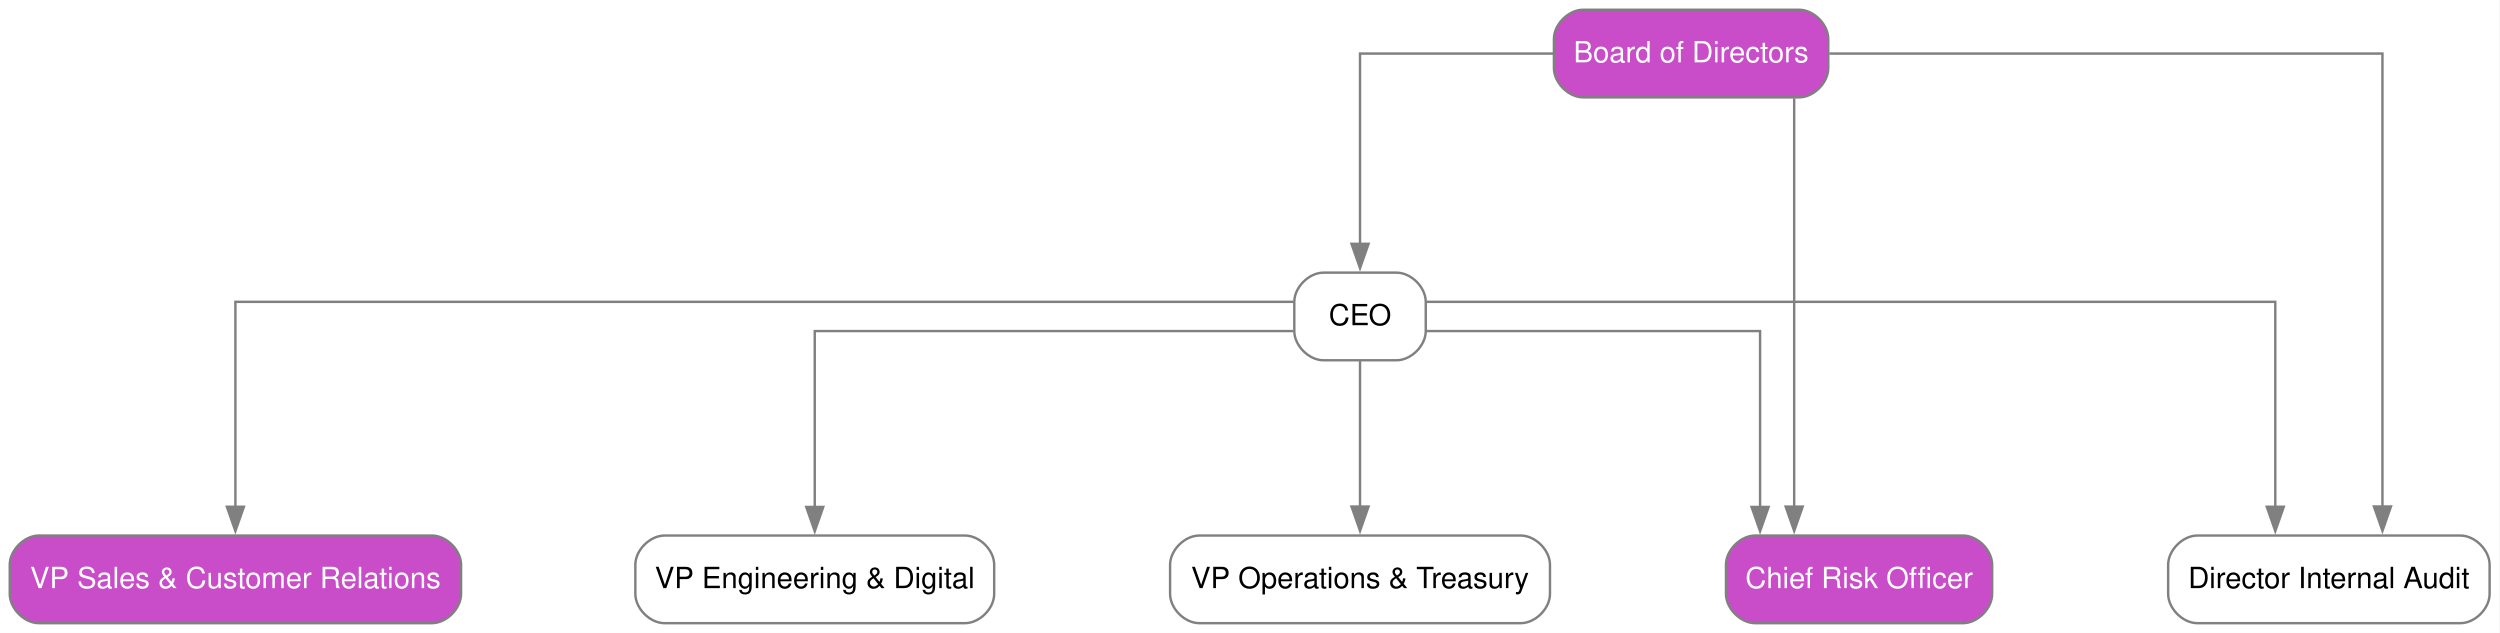
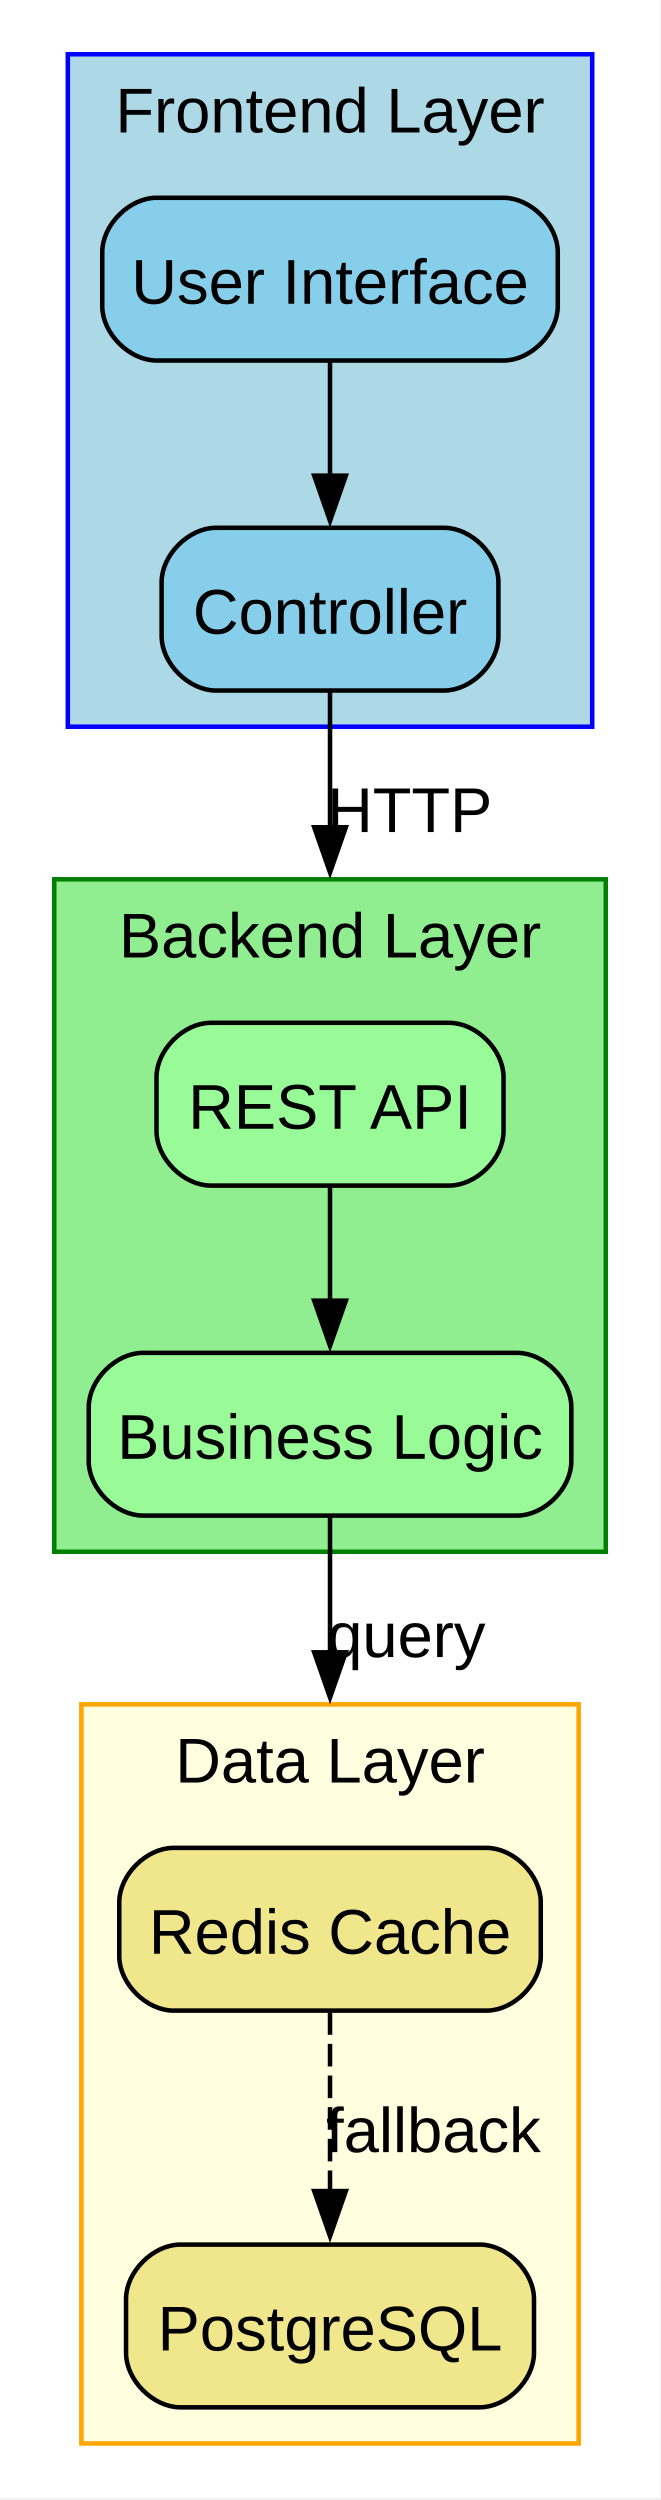
- <svg xmlns="http://www.w3.org/2000/svg" width="1027pt" height="260pt" viewBox="0.00 0.00 1027.00 260.00">
-   <g id="graph0" class="graph" transform="scale(1 1) rotate(0) translate(4 256)">
-     <polygon fill="white" stroke="none" points="-4,4 -4,-256 1022.73,-256 1022.73,4 -4,4" />
+ <svg xmlns="http://www.w3.org/2000/svg" width="146pt" height="553pt" viewBox="0.00 0.00 146.00 553.00">
+   <g id="graph0" class="graph" transform="scale(1 1) rotate(0) translate(4 548.5)">
+     <polygon fill="white" stroke="none" points="-4,4 -4,-548.5 142,-548.5 142,4 -4,4" />
+     <g id="clust1" class="cluster">
+       <polygon fill="lightblue" stroke="blue" points="11,-387.75 11,-536.5 127,-536.5 127,-387.75 11,-387.75" />
+       <text xml:space="preserve" text-anchor="middle" x="69" y="-519.2" font-family="Arial" font-size="14.00">Frontend Layer</text>
+     </g>
+     <g id="clust2" class="cluster">
+       <polygon fill="lightgreen" stroke="green" points="8,-205.25 8,-354 130,-354 130,-205.25 8,-205.25" />
+       <text xml:space="preserve" text-anchor="middle" x="69" y="-336.7" font-family="Arial" font-size="14.00">Backend Layer</text>
+     </g>
+     <g id="clust3" class="cluster">
+       <polygon fill="lightyellow" stroke="orange" points="14,-8 14,-171.5 124,-171.5 124,-8 14,-8" />
+       <text xml:space="preserve" text-anchor="middle" x="69" y="-154.2" font-family="Arial" font-size="14.00">Data Layer</text>
+     </g>
    <g id="node1" class="node">
-       <path fill="#ffffff" stroke="#808080" d="M569.7,-144C569.7,-144 539.7,-144 539.7,-144 533.7,-144 527.7,-138 527.7,-132 527.7,-132 527.7,-120 527.7,-120 527.7,-114 533.7,-108 539.7,-108 539.7,-108 569.7,-108 569.7,-108 575.7,-108 581.7,-114 581.7,-120 581.7,-120 581.7,-132 581.7,-132 581.7,-138 575.7,-144 569.7,-144" />
-       <text xml:space="preserve" text-anchor="middle" x="554.7" y="-122.4" font-family="Helvetica,sans-Serif" font-size="12.00">CEO</text>
+       <path fill="skyblue" stroke="black" d="M107.38,-504.75C107.38,-504.75 30.62,-504.75 30.62,-504.75 24.62,-504.75 18.62,-498.75 18.62,-492.75 18.62,-492.75 18.62,-480.75 18.62,-480.75 18.62,-474.75 24.62,-468.75 30.62,-468.75 30.62,-468.75 107.38,-468.75 107.38,-468.75 113.38,-468.75 119.38,-474.75 119.38,-480.75 119.38,-480.75 119.38,-492.75 119.38,-492.75 119.38,-498.75 113.38,-504.75 107.38,-504.75" />
+       <text xml:space="preserve" text-anchor="middle" x="69" y="-481.32" font-family="Arial" font-size="14.00">User Interface</text>
    </g>
    <g id="node2" class="node">
-       <path fill="#c94dc9" stroke="#808080" d="M173.41,-36C173.41,-36 12,-36 12,-36 6,-36 0,-30 0,-24 0,-24 0,-12 0,-12 0,-6 6,0 12,0 12,0 173.41,0 173.41,0 179.41,0 185.41,-6 185.41,-12 185.41,-12 185.41,-24 185.41,-24 185.41,-30 179.41,-36 173.41,-36" />
-       <text xml:space="preserve" text-anchor="middle" x="92.7" y="-14.4" font-family="Helvetica,sans-Serif" font-size="12.00" fill="white">VP Sales &amp; Customer Relations</text>
+       <path fill="skyblue" stroke="black" d="M94.25,-431.75C94.25,-431.75 43.75,-431.75 43.75,-431.75 37.75,-431.75 31.75,-425.75 31.75,-419.75 31.75,-419.75 31.75,-407.75 31.75,-407.75 31.75,-401.75 37.75,-395.75 43.75,-395.75 43.75,-395.75 94.25,-395.75 94.25,-395.75 100.25,-395.75 106.25,-401.75 106.25,-407.75 106.25,-407.75 106.25,-419.75 106.25,-419.75 106.25,-425.75 100.25,-431.75 94.25,-431.75" />
+       <text xml:space="preserve" text-anchor="middle" x="69" y="-408.32" font-family="Arial" font-size="14.00">Controller</text>
+     </g>
+     <g id="edge1" class="edge">
+       <path fill="none" stroke="black" d="M69,-468.56C69,-460.98 69,-451.85 69,-443.29" />
+       <polygon fill="black" stroke="black" points="72.5,-443.29 69,-433.29 65.5,-443.29 72.5,-443.29" />
+     </g>
+     <g id="node3" class="node">
+       <path fill="palegreen" stroke="black" d="M95.38,-322.25C95.38,-322.25 42.62,-322.25 42.62,-322.25 36.62,-322.25 30.62,-316.25 30.62,-310.25 30.62,-310.25 30.62,-298.25 30.62,-298.25 30.62,-292.25 36.62,-286.25 42.62,-286.25 42.62,-286.25 95.38,-286.25 95.38,-286.25 101.38,-286.25 107.38,-292.25 107.38,-298.25 107.38,-298.25 107.38,-310.25 107.38,-310.25 107.38,-316.25 101.38,-322.25 95.38,-322.25" />
+       <text xml:space="preserve" text-anchor="middle" x="69" y="-298.82" font-family="Arial" font-size="14.00">REST API</text>
    </g>
    <g id="edge4" class="edge">
-       <path fill="none" stroke="#808080" d="M527.53,-132C428.5,-132 92.7,-132 92.7,-132 92.7,-132 92.7,-47.83 92.7,-47.83" />
-       <polygon fill="#808080" stroke="#808080" points="96.2,-47.83 92.7,-37.83 89.2,-47.83 96.2,-47.83" />
+       <path fill="none" stroke="black" d="M69,-395.48C69,-387.1 69,-376.48 69,-365.5" />
+       <polygon fill="black" stroke="black" points="72.5,-365.51 69,-355.51 65.5,-365.51 72.5,-365.51" />
+       <text xml:space="preserve" text-anchor="middle" x="86.62" y="-364.45" font-family="Arial" font-size="14.00">HTTP</text>
    </g>
-     <g id="node3" class="node">
-       <path fill="#ffffff" stroke="#808080" d="M392.41,-36C392.41,-36 269,-36 269,-36 263,-36 257,-30 257,-24 257,-24 257,-12 257,-12 257,-6 263,0 269,0 269,0 392.41,0 392.41,0 398.41,0 404.41,-6 404.41,-12 404.41,-12 404.41,-24 404.41,-24 404.41,-30 398.41,-36 392.41,-36" />
-       <text xml:space="preserve" text-anchor="middle" x="330.7" y="-14.4" font-family="Helvetica,sans-Serif" font-size="12.00">VP Engineering &amp; Digital</text>
+     <g id="node4" class="node">
+       <path fill="palegreen" stroke="black" d="M110.38,-249.25C110.38,-249.25 27.62,-249.25 27.62,-249.25 21.62,-249.25 15.63,-243.25 15.63,-237.25 15.63,-237.25 15.63,-225.25 15.63,-225.25 15.63,-219.25 21.63,-213.25 27.63,-213.25 27.63,-213.25 110.38,-213.25 110.38,-213.25 116.38,-213.25 122.38,-219.25 122.38,-225.25 122.38,-225.25 122.38,-237.25 122.38,-237.25 122.38,-243.25 116.38,-249.25 110.38,-249.25" />
+       <text xml:space="preserve" text-anchor="middle" x="69" y="-225.82" font-family="Arial" font-size="14.00">Business Logic</text>
+     </g>
+     <g id="edge2" class="edge">
+       <path fill="none" stroke="black" d="M69,-286.06C69,-278.48 69,-269.35 69,-260.79" />
+       <polygon fill="black" stroke="black" points="72.5,-260.79 69,-250.79 65.5,-260.79 72.5,-260.79" />
+     </g>
+     <g id="node5" class="node">
+       <path fill="khaki" stroke="black" d="M103.62,-139.75C103.62,-139.75 34.38,-139.75 34.38,-139.75 28.38,-139.75 22.38,-133.75 22.38,-127.75 22.38,-127.75 22.38,-115.75 22.38,-115.75 22.38,-109.75 28.38,-103.75 34.38,-103.75 34.38,-103.75 103.62,-103.75 103.62,-103.75 109.62,-103.75 115.62,-109.75 115.62,-115.75 115.62,-115.75 115.62,-127.75 115.62,-127.75 115.62,-133.75 109.62,-139.75 103.62,-139.75" />
+       <text xml:space="preserve" text-anchor="middle" x="69" y="-116.33" font-family="Arial" font-size="14.00">Redis Cache</text>
    </g>
    <g id="edge5" class="edge">
-       <path fill="none" stroke="#808080" d="M527.24,-120C467.42,-120 330.7,-120 330.7,-120 330.7,-120 330.7,-47.75 330.7,-47.75" />
-       <polygon fill="#808080" stroke="#808080" points="334.2,-47.75 330.7,-37.75 327.2,-47.75 334.2,-47.75" />
-     </g>
-     <g id="node4" class="node">
-       <path fill="#ffffff" stroke="#808080" d="M620.73,-36C620.73,-36 488.67,-36 488.67,-36 482.67,-36 476.67,-30 476.67,-24 476.67,-24 476.67,-12 476.67,-12 476.67,-6 482.67,0 488.67,0 488.67,0 620.73,0 620.73,0 626.73,0 632.73,-6 632.73,-12 632.73,-12 632.73,-24 632.73,-24 632.73,-30 626.73,-36 620.73,-36" />
-       <text xml:space="preserve" text-anchor="middle" x="554.7" y="-14.4" font-family="Helvetica,sans-Serif" font-size="12.00">VP Operations &amp; Treasury</text>
-     </g>
-     <g id="edge6" class="edge">
-       <path fill="none" stroke="#808080" d="M554.7,-107.68C554.7,-107.68 554.7,-47.92 554.7,-47.92" />
-       <polygon fill="#808080" stroke="#808080" points="558.2,-47.92 554.7,-37.92 551.2,-47.92 558.2,-47.92" />
-     </g>
-     <g id="node5" class="node">
-       <path fill="#c94dc9" stroke="#808080" d="M802.38,-36C802.38,-36 717.03,-36 717.03,-36 711.03,-36 705.03,-30 705.03,-24 705.03,-24 705.03,-12 705.03,-12 705.03,-6 711.03,0 717.03,0 717.03,0 802.38,0 802.38,0 808.38,0 814.38,-6 814.38,-12 814.38,-12 814.38,-24 814.38,-24 814.38,-30 808.38,-36 802.38,-36" />
-       <text xml:space="preserve" text-anchor="middle" x="759.7" y="-14.4" font-family="Helvetica,sans-Serif" font-size="12.00" fill="white">Chief Risk Officer</text>
-     </g>
-     <g id="edge7" class="edge">
-       <path fill="none" stroke="#808080" d="M581.84,-120C628.51,-120 719.04,-120 719.04,-120 719.04,-120 719.04,-47.75 719.04,-47.75" />
-       <polygon fill="#808080" stroke="#808080" points="722.54,-47.75 719.04,-37.75 715.54,-47.75 722.54,-47.75" />
+       <path fill="none" stroke="black" d="M69,-212.98C69,-204.6 69,-193.98 69,-183" />
+       <polygon fill="black" stroke="black" points="72.5,-183.01 69,-173.01 65.5,-183.01 72.5,-183.01" />
+       <text xml:space="preserve" text-anchor="middle" x="85.88" y="-181.95" font-family="Arial" font-size="14.00">query</text>
    </g>
    <g id="node6" class="node">
-       <path fill="#ffffff" stroke="#808080" d="M1006.73,-36C1006.73,-36 898.68,-36 898.68,-36 892.68,-36 886.68,-30 886.68,-24 886.68,-24 886.68,-12 886.68,-12 886.68,-6 892.68,0 898.68,0 898.68,0 1006.73,0 1006.73,0 1012.73,0 1018.73,-6 1018.73,-12 1018.73,-12 1018.73,-24 1018.73,-24 1018.73,-30 1012.73,-36 1006.73,-36" />
-       <text xml:space="preserve" text-anchor="middle" x="952.7" y="-14.4" font-family="Helvetica,sans-Serif" font-size="12.00">Director Internal Audit</text>
-     </g>
-     <g id="edge8" class="edge">
-       <path fill="none" stroke="#808080" d="M582.05,-132C668.57,-132 930.69,-132 930.69,-132 930.69,-132 930.69,-47.83 930.69,-47.83" />
-       <polygon fill="#808080" stroke="#808080" points="934.19,-47.83 930.69,-37.83 927.19,-47.83 934.19,-47.83" />
-     </g>
-     <g id="node7" class="node">
-       <path fill="#c94dc9" stroke="#808080" d="M735.05,-252C735.05,-252 646.35,-252 646.35,-252 640.35,-252 634.35,-246 634.35,-240 634.35,-240 634.35,-228 634.35,-228 634.35,-222 640.35,-216 646.35,-216 646.35,-216 735.05,-216 735.05,-216 741.05,-216 747.05,-222 747.05,-228 747.05,-228 747.05,-240 747.05,-240 747.05,-246 741.05,-252 735.05,-252" />
-       <text xml:space="preserve" text-anchor="middle" x="690.7" y="-230.4" font-family="Helvetica,sans-Serif" font-size="12.00" fill="white">Board of Directors</text>
-     </g>
-     <g id="edge1" class="edge">
-       <path fill="none" stroke="#808080" d="M634.21,-234C596.84,-234 554.7,-234 554.7,-234 554.7,-234 554.7,-155.83 554.7,-155.83" />
-       <polygon fill="#808080" stroke="#808080" points="558.2,-155.83 554.7,-145.83 551.2,-155.83 558.2,-155.83" />
+       <path fill="khaki" stroke="black" d="M102.12,-52C102.12,-52 35.88,-52 35.88,-52 29.88,-52 23.88,-46 23.88,-40 23.88,-40 23.88,-28 23.88,-28 23.88,-22 29.88,-16 35.88,-16 35.88,-16 102.12,-16 102.12,-16 108.12,-16 114.12,-22 114.12,-28 114.12,-28 114.12,-40 114.12,-40 114.12,-46 108.12,-52 102.12,-52" />
+       <text xml:space="preserve" text-anchor="middle" x="69" y="-28.57" font-family="Arial" font-size="14.00">PostgreSQL</text>
    </g>
    <g id="edge3" class="edge">
-       <path fill="none" stroke="#808080" d="M733.05,-215.58C733.05,-215.58 733.05,-47.88 733.05,-47.88" />
-       <polygon fill="#808080" stroke="#808080" points="736.55,-47.88 733.05,-37.88 729.55,-47.88 736.55,-47.88" />
-     </g>
-     <g id="edge2" class="edge">
-       <path fill="none" stroke="#808080" d="M747.49,-234C830.37,-234 974.71,-234 974.71,-234 974.71,-234 974.71,-47.93 974.71,-47.93" />
-       <polygon fill="#808080" stroke="#808080" points="978.21,-47.93 974.71,-37.93 971.21,-47.93 978.21,-47.93" />
+       <path fill="none" stroke="black" stroke-dasharray="5,2" d="M69,-103.4C69,-92.01 69,-76.84 69,-63.68" />
+       <polygon fill="black" stroke="black" points="72.5,-63.84 69,-53.84 65.5,-63.84 72.5,-63.84" />
+       <text xml:space="preserve" text-anchor="middle" x="91.88" y="-72.45" font-family="Arial" font-size="14.00">fallback</text>
    </g>
  </g>
</svg>
